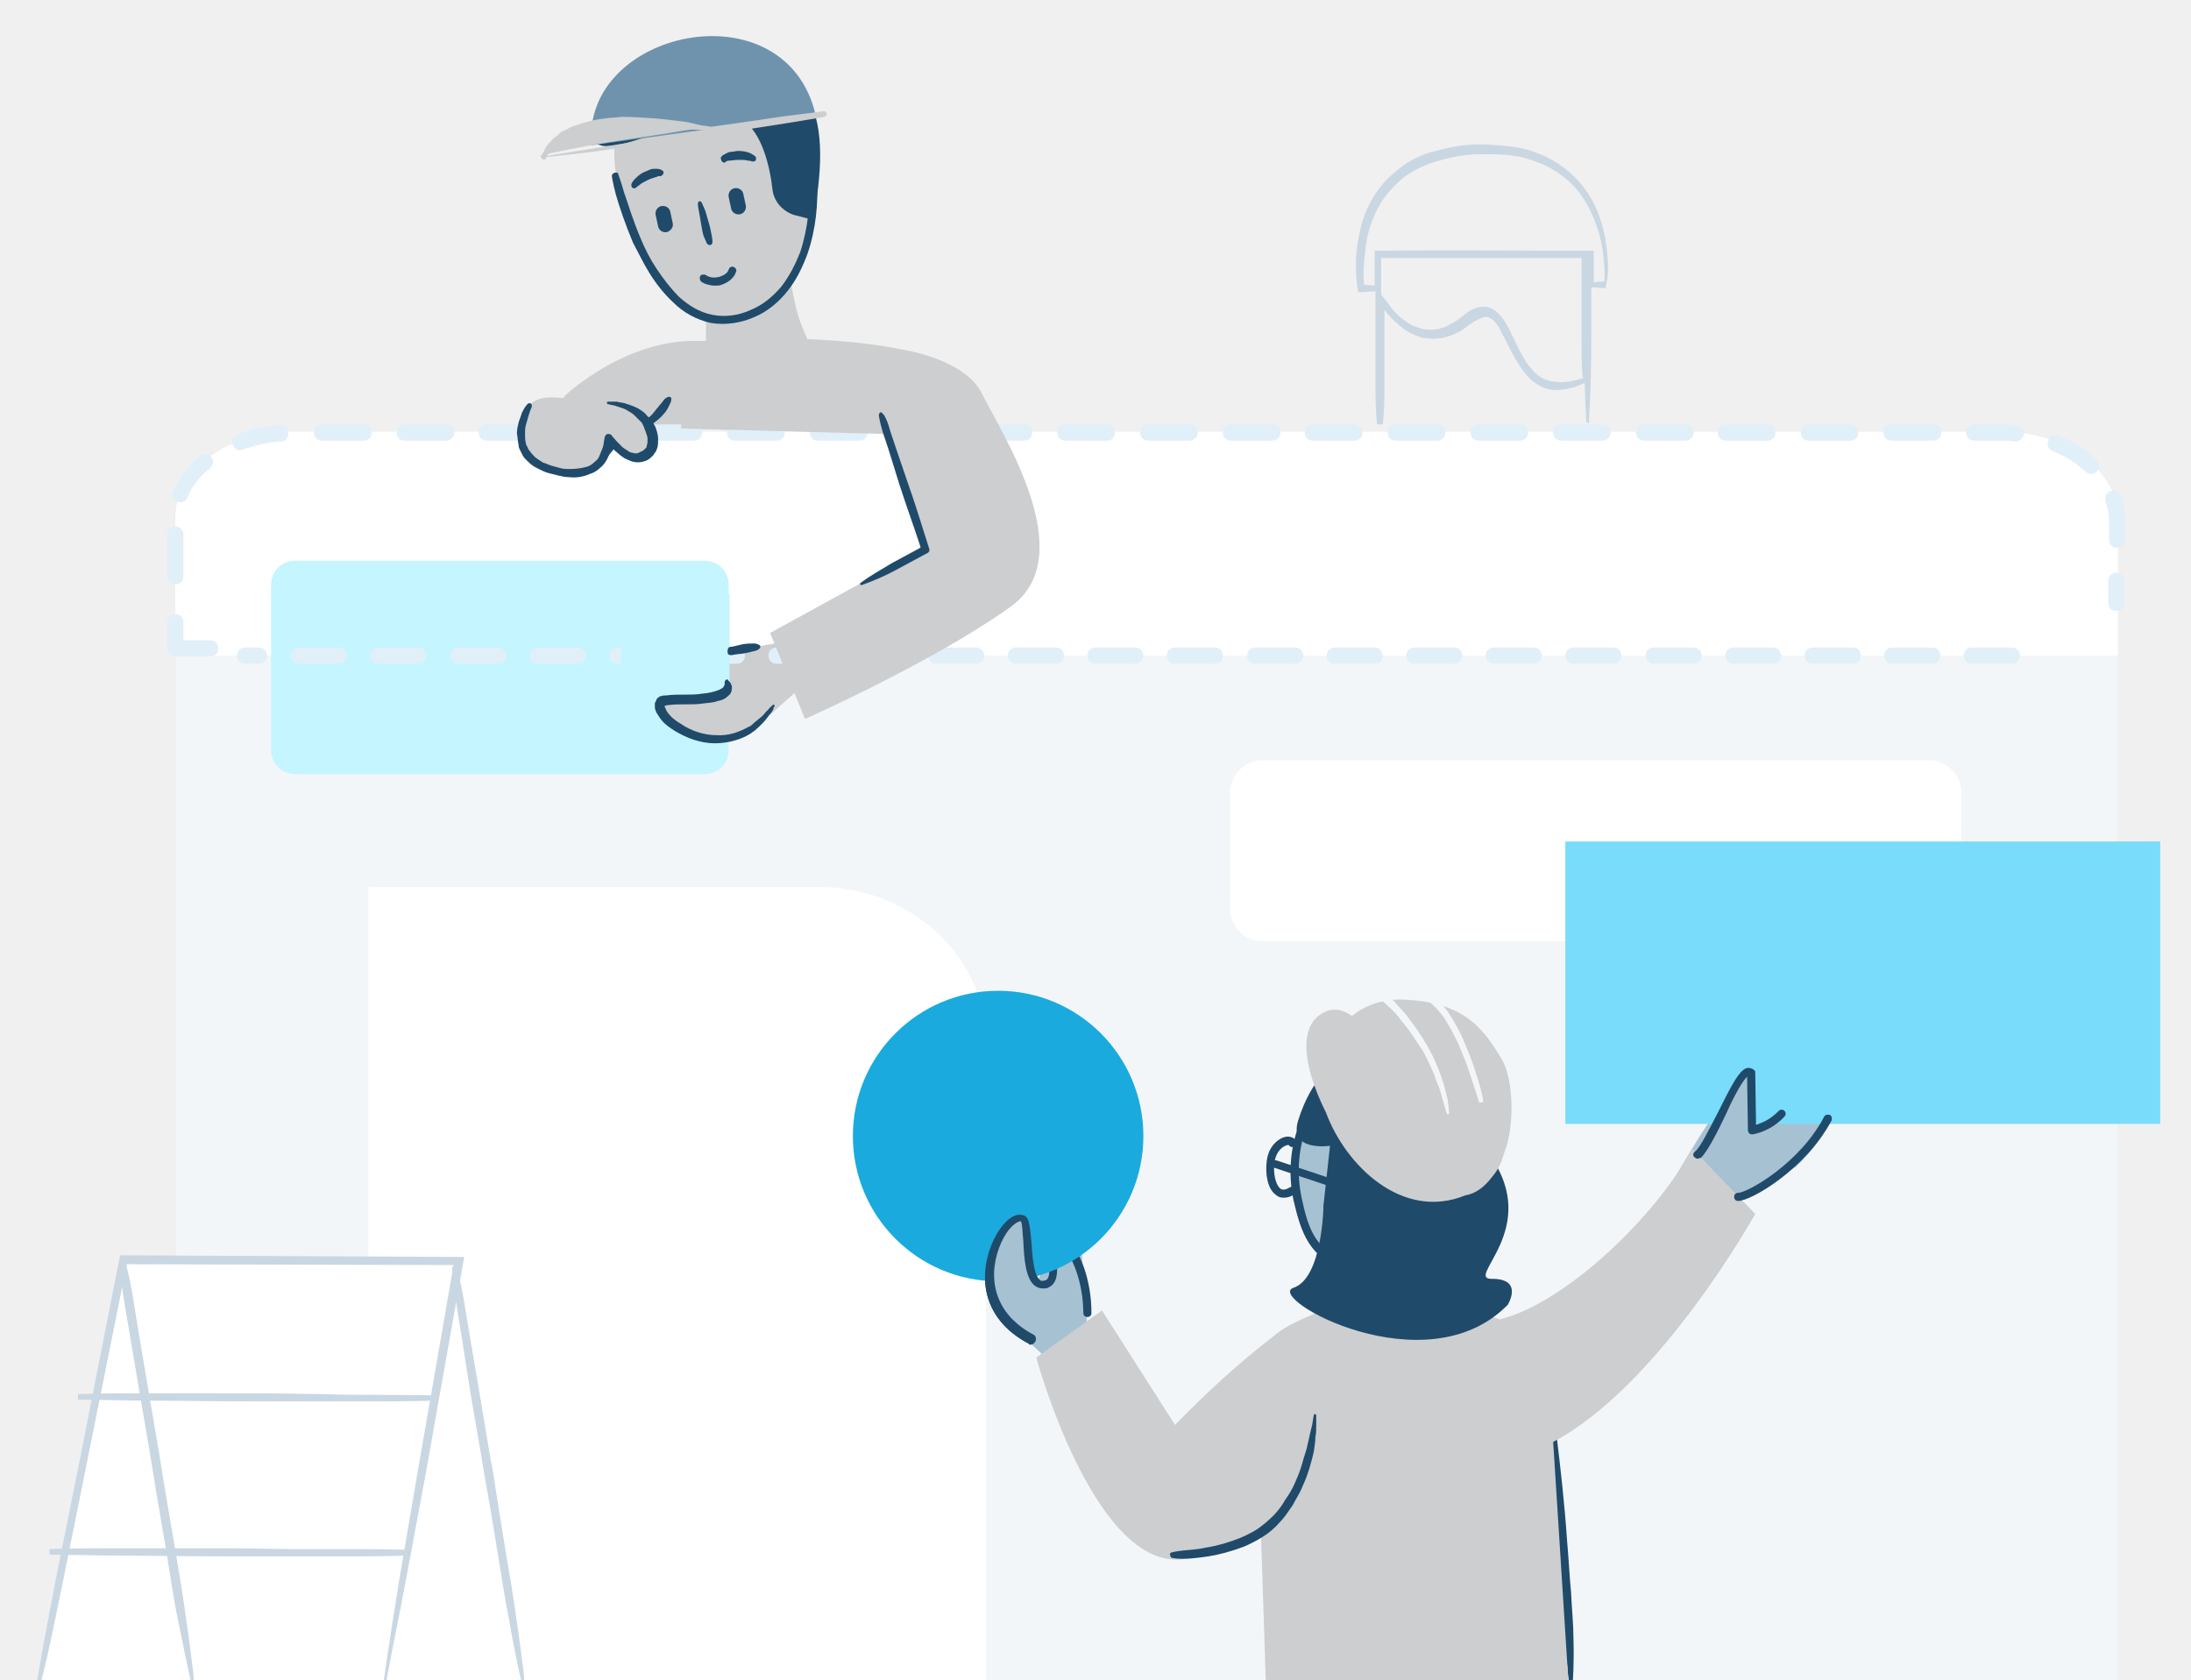
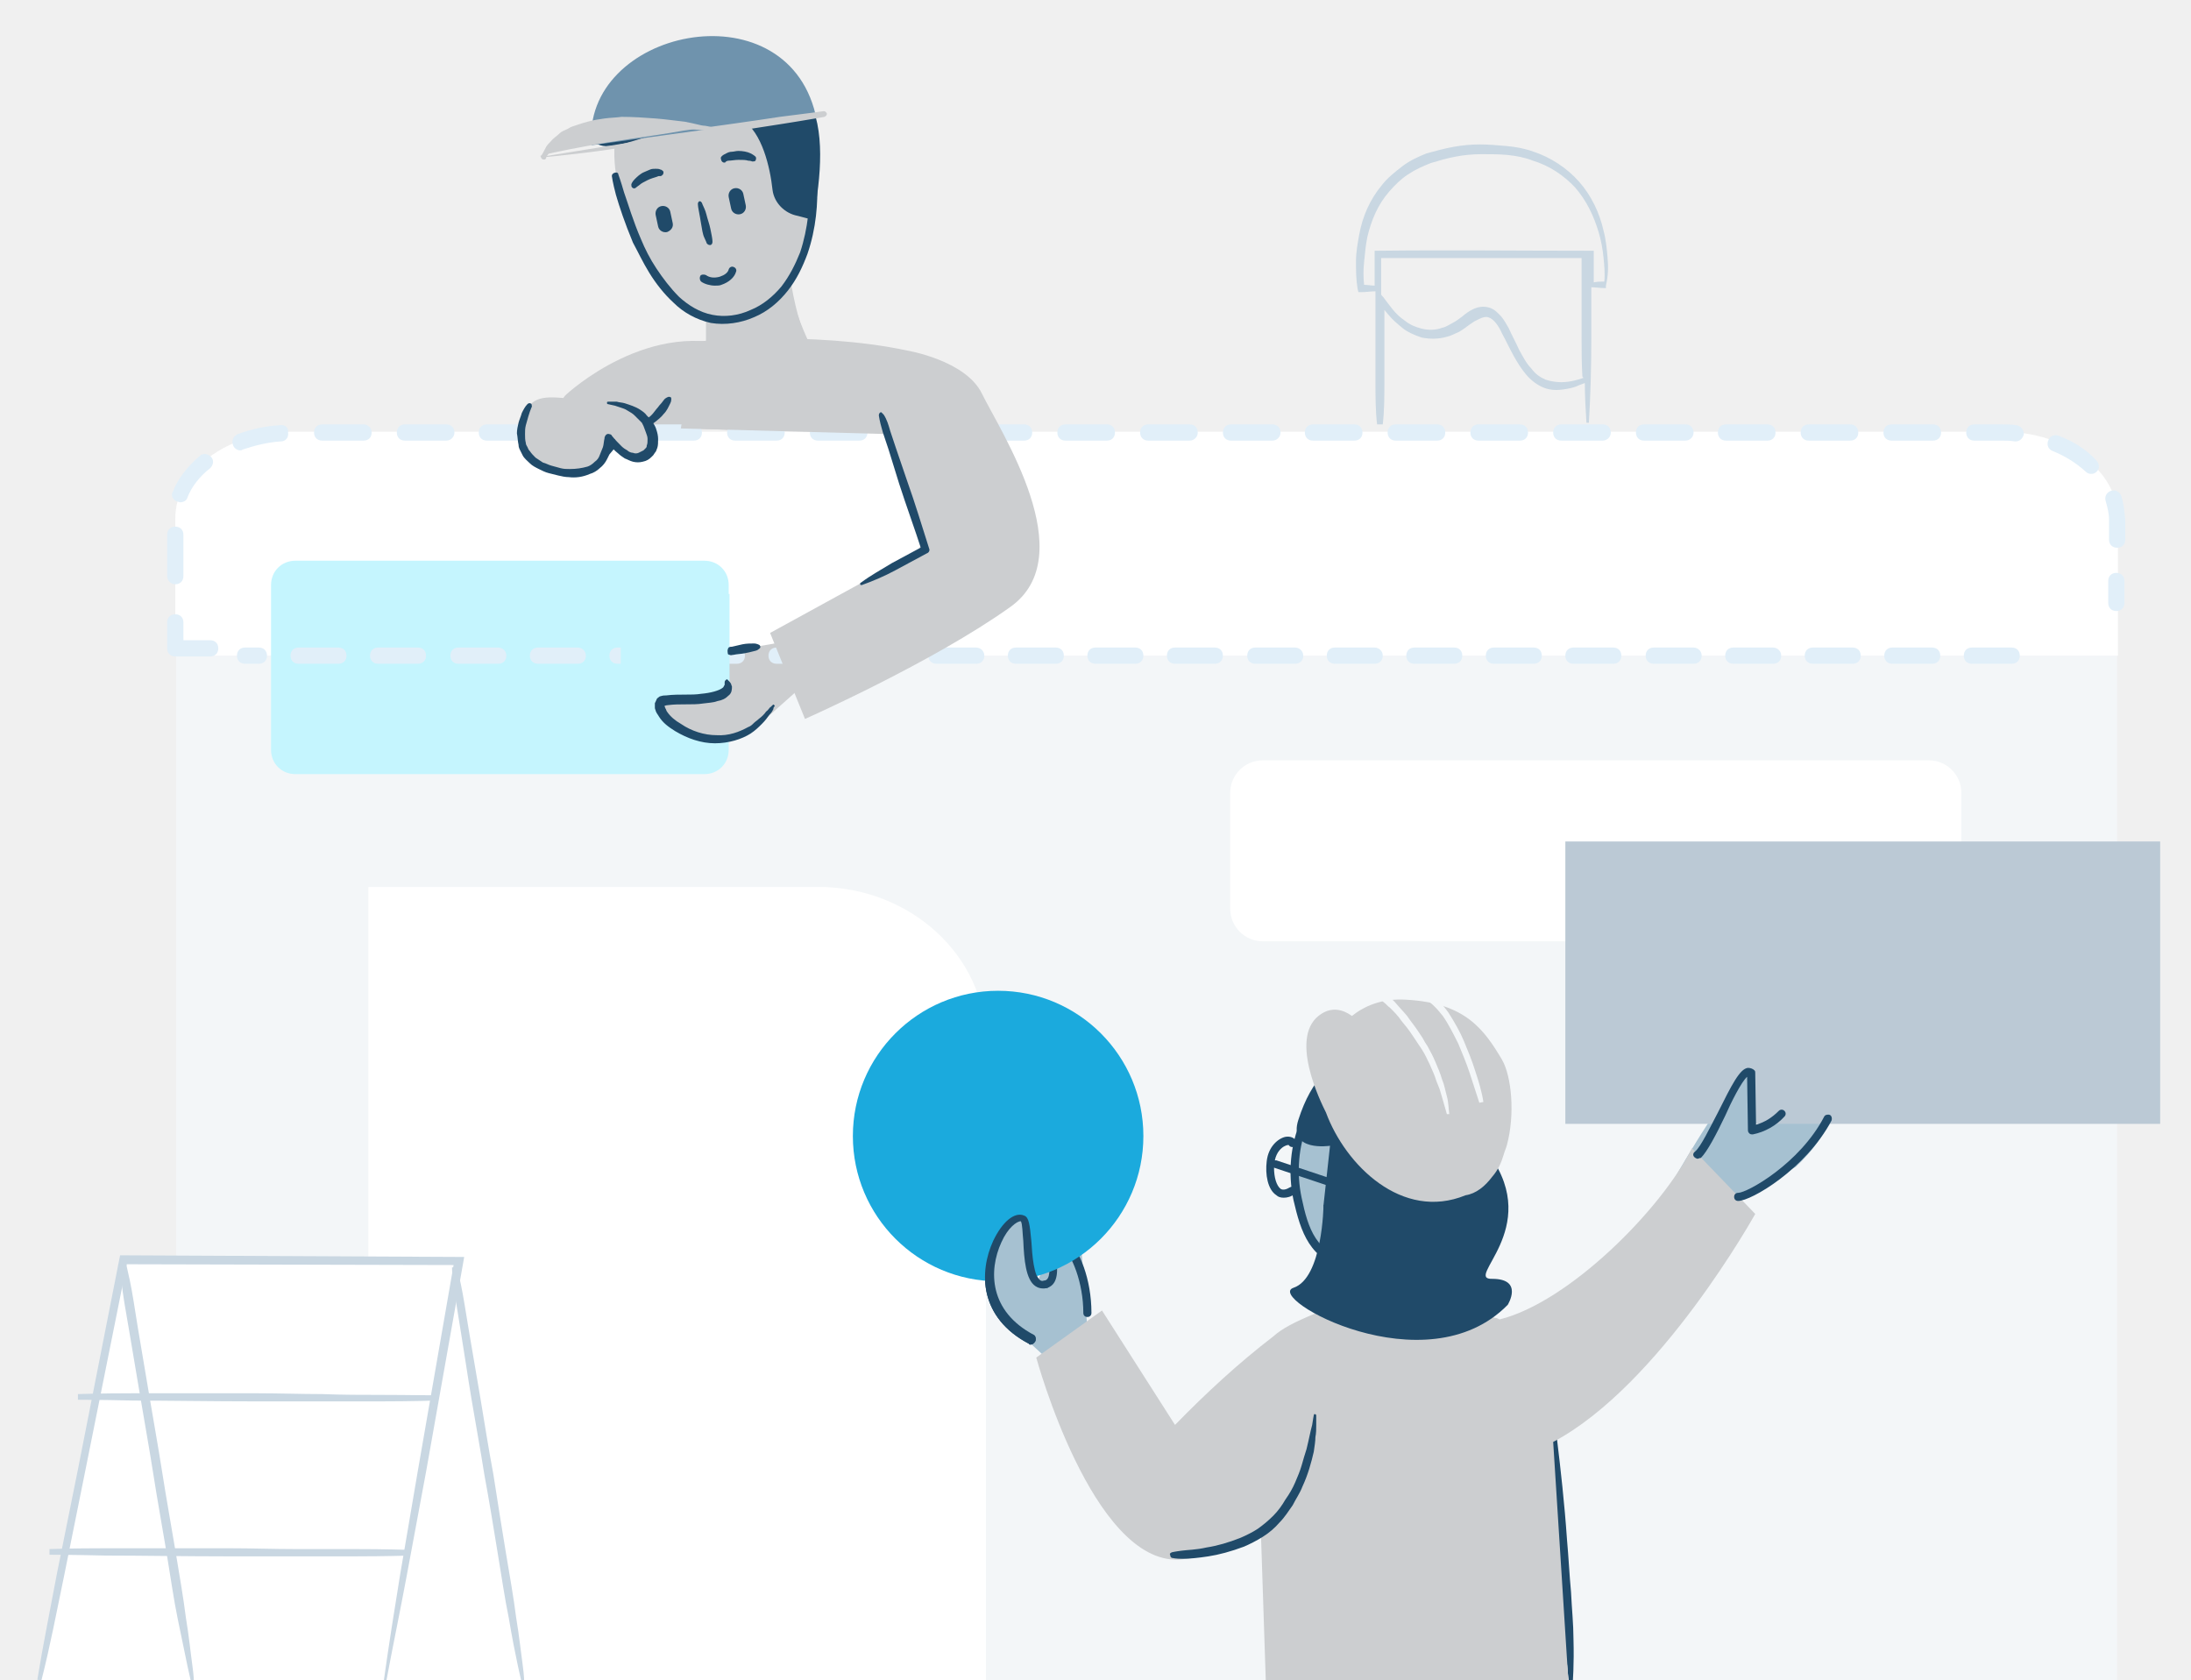
<svg xmlns="http://www.w3.org/2000/svg" id="Layer_1" viewBox="0 0 270 207">
  <style>.st0{fill:#f3f6f8}.st1{fill:#fff}.st2{fill:#CCCED0}.st3{fill:#c5f5fe}.st4{fill:#CCCED0}.st5{fill:#204A69}.st6{fill:#e1eff9}.st7{fill:#c9d7e2}.st8{fill:none}.st9{fill:#a6c1d1}.st12{fill:#204A69}.st13{fill:#204A69}</style>
  <path class="st0" d="M21.7 207.4V80.8h239.2v126.6H21.7z" />
  <path class="st1" d="M21.6 80.8V63.9c0-5.9 6.4-10.7 14.3-10.7h210.8c7.9 0 14.3 4.8 14.3 10.7v16.9H21.6z" />
  <path class="st2" d="M69.8 48.6s10.5-9.8 21.6-5.5l1.9 10-24.9-.9s.5-2.9 1.4-3.6z" />
  <path class="st3" d="M89.8 92.4c0 1.7-1.3 3-3 3H36.4c-1.7 0-3-1.3-3-3V72.1c0-1.7 1.3-3 3-3h50.4c1.7 0 3 1.3 3 3v20.3z" />
  <path class="st4" d="M98.7 84.7l-4.6 4.1-5.7-4.6-4.3-.5.2-.8.4-1.2 5-1.4 9.2-1.6.9 5.8-1.1.2z" />
  <path class="st4" d="M89.2 84.9c.6 2.9-7.3.9-7.8 1.8-1.1 2 8.3 8.8 13.9.5M96.9 30.6s1 11.2 4 13.3L87 46.2v-8l9.9-7.6z" />
  <path class="st1" d="M237.7 93.7h-82.1c-2.2 0-4 1.8-4 4V112c0 2.2 1.8 4 4 4h82.1c2.2 0 4-1.8 4-4V97.7c0-2.2-1.8-4-4-4zM100.8 109.3H45.4V175.5h-.3v31.9h76.4V128.2c-.1-10.4-9.3-18.9-20.7-18.9z" />
  <path class="st5" d="M191.1 172.1s.2.5.3 1.5c.2 1 .3 2.3.5 4 .4 3.3.9 7.7 1.2 12.1.2 2.2.3 4.4.5 6.5.1 2.1.3 4 .3 5.7.1 3.3-.1 5.6-.1 5.6 0 .1-.1.2-.2.2s-.1-.1-.2-.1c0 0-.1-.6-.2-1.5 0-.5-.1-1.1-.2-1.7-.1-.7-.1-1.4-.2-2.3-.1-1.7-.2-3.6-.4-5.7s-.3-4.3-.5-6.5-.4-4.4-.6-6.5c-.2-2.1-.4-4-.6-5.6-.2-1.7-.3-3-.4-4-.1-1 0-1.5 0-1.5 0-.2.2-.3.4-.3.2-.2.4-.1.4.1z" />
  <path class="st6" d="M56 53.3c0-.6-.4-1-1-1h-5.1c-.6 0-1 .4-1 1s.4 1 1 1H55c.5 0 1-.4 1-1zM66.1 53.3c0-.6-.4-1-1-1H60c-.6 0-1 .4-1 1s.4 1 1 1h5.1c.6 0 1-.4 1-1zM44.8 52.3h-5.1c-.6 0-1 .4-1 1s.4 1 1 1h5.1c.6 0 1-.4 1-1s-.5-1-1-1zM147.6 53.3c0-.6-.4-1-1-1h-5.1c-.6 0-1 .4-1 1s.4 1 1 1h5.1c.5 0 1-.4 1-1zM167.9 53.3c0-.6-.4-1-1-1h-5.1c-.6 0-1 .4-1 1s.4 1 1 1h5.1c.6 0 1-.4 1-1zM157.8 53.3c0-.6-.4-1-1-1h-5.1c-.6 0-1 .4-1 1s.4 1 1 1h5.1c.5 0 1-.4 1-1zM34.5 52.4c-1.8.1-3.6.5-5.2 1.1-.5.2-.8.8-.6 1.3.1.4.5.7.9.7.1 0 .2 0 .3-.1 1.5-.5 3.1-.9 4.7-1 .6 0 1-.5.9-1.1.1-.6-.4-1-1-.9zM137.4 53.3c0-.6-.4-1-1-1h-5.1c-.6 0-1 .4-1 1s.4 1 1 1h5.1c.6 0 1-.4 1-1zM70.2 54.3h5.1c.6 0 1-.4 1-1s-.4-1-1-1h-5.1c-.6 0-1 .4-1 1s.5 1 1 1zM90.6 54.3h5.1c.6 0 1-.4 1-1s-.4-1-1-1h-5.1c-.6 0-1 .4-1 1s.4 1 1 1zM111 54.3h5.1c.6 0 1-.4 1-1s-.4-1-1-1H111c-.6 0-1 .4-1 1s.4 1 1 1zM100.8 54.3h5.1c.6 0 1-.4 1-1s-.4-1-1-1h-5.1c-.6 0-1 .4-1 1s.4 1 1 1zM121.1 54.3h5.1c.6 0 1-.4 1-1s-.4-1-1-1h-5.1c-.6 0-1 .4-1 1s.5 1 1 1zM80.4 54.3h5.1c.6 0 1-.4 1-1s-.4-1-1-1h-5.1c-.6 0-1 .4-1 1s.5 1 1 1zM21.8 61.8c.1 0 .3.1.4.1.4 0 .8-.2.9-.6.5-1.3 1.5-2.6 2.8-3.6.4-.4.5-1 .1-1.4-.4-.4-1-.5-1.4-.1-1.5 1.3-2.7 2.8-3.3 4.4-.3.4 0 1 .5 1.2zM21.6 72c.6 0 1-.4 1-1v-5.1c0-.6-.4-1-1-1s-1 .4-1 1V71c0 .5.4 1 1 1zM178.1 53.3c0-.6-.4-1-1-1H172c-.6 0-1 .4-1 1s.4 1 1 1h5.1c.6 0 1-.4 1-1zM208.7 53.3c0-.6-.4-1-1-1h-5.1c-.6 0-1 .4-1 1s.4 1 1 1h5.1c.5 0 1-.4 1-1zM248.5 52.4c-.6-.1-1.3-.1-1.9-.1h-3.3c-.6 0-1 .4-1 1s.4 1 1 1h3.3c.6 0 1.1 0 1.7.1h.1c.5 0 .9-.4 1-.9 0-.6-.4-1-.9-1.1zM238.2 52.3h-5.1c-.6 0-1 .4-1 1s.4 1 1 1h5.1c.6 0 1-.4 1-1s-.4-1-1-1zM228 54.3c.6 0 1-.4 1-1s-.4-1-1-1h-5.1c-.6 0-1 .4-1 1s.4 1 1 1h5.1zM217.8 54.3c.6 0 1-.4 1-1s-.4-1-1-1h-5.1c-.6 0-1 .4-1 1s.4 1 1 1h5.1zM198.5 53.3c0-.6-.4-1-1-1h-5.1c-.6 0-1 .4-1 1s.4 1 1 1h5.1c.5 0 1-.4 1-1zM260.8 70.6c-.6 0-1 .4-1 1v2.7c0 .6.4 1 1 1s1-.4 1-1v-2.7c0-.6-.4-1-1-1zM188.3 53.3c0-.6-.4-1-1-1h-5.1c-.6 0-1 .4-1 1s.4 1 1 1h5.1c.6 0 1-.4 1-1zM253.7 53.7c-.5-.2-1.1 0-1.3.6-.2.5 0 1.1.6 1.3 1.5.6 2.9 1.5 4 2.5.2.2.4.3.7.3.3 0 .5-.1.7-.3.4-.4.3-1-.1-1.4-1.3-1.4-2.8-2.3-4.6-3zM261.4 61.1c-.2-.5-.7-.8-1.3-.6-.5.2-.8.7-.6 1.3.2.7.4 1.5.4 2.2v2.5c0 .6.4 1 1 1s1-.4 1-1V64c-.1-1-.2-2-.5-2.9zM179.2 79.8h-4.9c-.6 0-1 .4-1 1s.4 1 1 1h4.9c.6 0 1-.4 1-1s-.4-1-1-1zM51.5 79.8h-4.9c-.6 0-1 .4-1 1s.4 1 1 1h4.9c.6 0 1-.4 1-1s-.4-1-1-1zM41.7 79.8h-4.9c-.6 0-1 .4-1 1s.4 1 1 1h4.9c.6 0 1-.4 1-1s-.4-1-1-1zM31.9 79.8h-1.7c-.6 0-1 .4-1 1s.4 1 1 1h1.7c.6 0 1-.4 1-1s-.4-1-1-1zM61.4 79.8h-4.9c-.6 0-1 .4-1 1s.4 1 1 1h4.9c.6 0 1-.4 1-1s-.5-1-1-1zM247.9 79.8H243c-.6 0-1 .4-1 1s.4 1 1 1h4.9c.6 0 1-.4 1-1s-.4-1-1-1zM238.1 79.8h-4.9c-.6 0-1 .4-1 1s.4 1 1 1h4.9c.6 0 1-.4 1-1s-.4-1-1-1zM228.3 79.8h-4.9c-.6 0-1 .4-1 1s.4 1 1 1h4.9c.6 0 1-.4 1-1s-.4-1-1-1zM218.5 79.8h-4.9c-.6 0-1 .4-1 1s.4 1 1 1h4.9c.6 0 1-.4 1-1s-.5-1-1-1zM139.9 79.8H135c-.6 0-1 .4-1 1s.4 1 1 1h4.9c.6 0 1-.4 1-1s-.4-1-1-1zM130.1 79.8h-4.9c-.6 0-1 .4-1 1s.4 1 1 1h4.9c.6 0 1-.4 1-1s-.4-1-1-1zM198.8 79.8h-4.9c-.6 0-1 .4-1 1s.4 1 1 1h4.9c.6 0 1-.4 1-1s-.4-1-1-1zM149.7 79.8h-4.9c-.6 0-1 .4-1 1s.4 1 1 1h4.9c.6 0 1-.4 1-1s-.4-1-1-1zM189 79.8h-4.9c-.6 0-1 .4-1 1s.4 1 1 1h4.9c.6 0 1-.4 1-1s-.4-1-1-1zM169.4 79.8h-4.9c-.6 0-1 .4-1 1s.4 1 1 1h4.9c.6 0 1-.4 1-1s-.5-1-1-1zM159.6 79.8h-4.9c-.6 0-1 .4-1 1s.4 1 1 1h4.9c.6 0 1-.4 1-1s-.5-1-1-1zM110.5 79.8h-4.9c-.6 0-1 .4-1 1s.4 1 1 1h4.9c.6 0 1-.4 1-1s-.5-1-1-1zM81 79.8h-4.9c-.6 0-1 .4-1 1s.4 1 1 1H81c.6 0 1-.4 1-1s-.4-1-1-1zM120.3 79.8h-4.9c-.6 0-1 .4-1 1s.4 1 1 1h4.9c.6 0 1-.4 1-1s-.5-1-1-1zM90.8 79.8h-4.9c-.6 0-1 .4-1 1s.4 1 1 1h4.9c.6 0 1-.4 1-1s-.4-1-1-1zM71.2 79.8h-4.9c-.6 0-1 .4-1 1s.4 1 1 1h4.9c.6 0 1-.4 1-1s-.5-1-1-1zM208.7 79.8h-4.9c-.6 0-1 .4-1 1s.4 1 1 1h4.9c.6 0 1-.4 1-1s-.5-1-1-1zM100.6 79.8h-4.9c-.6 0-1 .4-1 1s.4 1 1 1h4.9c.6 0 1-.4 1-1s-.4-1-1-1zM25.9 78.9h-3.3v-2.2c0-.6-.4-1-1-1s-1 .4-1 1v3.2c0 .6.4 1 1 1h4.3c.6 0 1-.4 1-1s-.4-1-1-1z" />
  <g>
    <path class="st1" d="M5 207.1l10.3-51.7 41.3.1-9.1 51.7" />
    <path class="st7" d="M4.6 207c.7-4.3 1.6-8.7 2.4-13l2.6-12.9 5.1-25.9.1-.5h.5l41.3.2h.6l-.1.6-4.6 25.9-2.4 12.9c-.8 4.3-1.7 8.6-2.5 12.9l-.3-.1c.6-4.3 1.3-8.7 2-13l2.2-12.9 4.5-25.9.5.6-41.3-.1.5-.4-5.2 25.9-2.6 12.9c-.9 4.3-1.7 8.6-2.8 12.9l-.5-.1z" />
    <path class="st7" d="M46.7 171.9c-2.1 0-4.5 0-7-.1-2.6 0-5.3-.1-8.1-.1H16.5c-4.1 0-6.9.1-6.9.1v.7s2.7 0 6.9.1c4.1 0 9.6.1 15.1.1h15.1c4.1 0 6.9-.1 6.9-.1v-.7c0 .1-2.8 0-6.9 0zM36.4 190.9c-2.6 0-5.4-.1-8.1-.1H13c-4.2 0-6.9.1-6.9.1v.7s2.8 0 6.9.1c4.2 0 9.7.1 15.3.1h15.2c4.2 0 6.9-.1 6.9-.1v-.7s-2.8-.1-6.9-.1h-7.1z" />
  </g>
  <g>
    <path class="st9" d="M206.6 144.8s7.4-13 9.3-12.6l.1 7c2.4-.8 4.3-2.6 5.3-4.9 2.3-4.2 8.8 1.2 0 9.5-9.2 4.7-12 7.3-12 7.3m-32.6 1.8v10.7l-10.1-.5V156s-8.4-2.4-7-12.4l1.1-5.8" />
  </g>
  <g>
    <path class="st9" d="M130.3 168.6l-4.9-4.5 4.2-10.5 3.6-.6.8 10.8-3.7 4.8z" />
  </g>
  <g>
    <path class="st5" d="M127 165.7c-.1 0-.2 0-.2-.1-6.1-3.2-6.2-8.8-4.4-12.7 1.1-2.3 2.6-3.6 3.8-3.1.6.2.7 1.1.9 3.2.1 1.7.3 4.3 1.1 4.8.1.1.3.1.6 0 .6-.2.6-1.3.4-2.7-.1-1.3-.3-2.7.9-2.9.5-.1.9.1 1.4.5 1.5 1.3 3 4.9 3 9.1 0 .3-.2.5-.5.5s-.5-.2-.5-.5c0-3.7-1.4-7.2-2.7-8.3-.2-.2-.5-.3-.6-.3-.2 0-.1 1.2 0 1.8.1 1.4.3 3.2-1.1 3.7-.7.2-1.2 0-1.5-.1-1.2-.8-1.4-3.3-1.5-5.6-.1-.9-.1-2.1-.3-2.4-.5-.1-1.6.8-2.4 2.6-1.6 3.5-1.5 8.5 4 11.4.2.1.3.4.2.7-.2.3-.4.4-.6.4zm-1.3-15c.1 0 .1 0 0 0 .1 0 .1 0 0 0z" />
  </g>
  <g>
    <circle cx="123" cy="140" r="17.9" fill="#1baadd" />
  </g>
  <g>
-     <path d="M192.9 103.7h73.3v34.8h-73.3v-34.8z" fill="#78dcfa" />
+     <path d="M192.9 103.7h73.3v34.8h-73.3v-34.8z" fill="#BBC9D5" />
  </g>
  <g>
    <path class="st5" d="M167.1 160.8c-.2 0-.5-.2-.5-.4l-.5-4.1c-4.7-.9-5.8-4.5-6.7-8.4-1.4-6.6 1.2-14.3 8-16 5.2-1.2 9.8.7 11.2 4.6 1.5 4 2.8 7.8 2.8 9.1 0 .3-.2.5-.5.5s-.5-.2-.5-.5c0-1.3-1.7-6-2.7-8.8-1.2-3.5-5.4-5.1-10.1-4-6.2 1.5-8.5 8.7-7.2 14.8.8 3.8 1.8 7 6.2 7.7.2 0 .4.2.4.4l.5 4.4c.1.5-.1.7-.4.7z" />
  </g>
  <g>
    <path class="st9" d="M128.8 158.3c-3 1-1.9-7.7-2.9-8.1-2.3-.9-8.4 10 1.1 14.9" />
    <path class="st5" d="M127 165.7c-.1 0-.2 0-.2-.1-6.1-3.2-6.2-8.8-4.4-12.7 1.1-2.3 2.6-3.6 3.8-3.1.6.2.7 1.1.9 3.2.1 1.7.3 4.3 1.1 4.8.1.1.3.1.6 0s.5.1.6.3-.1.5-.3.6c-.7.2-1.2 0-1.5-.2-1.2-.8-1.4-3.3-1.5-5.6-.1-.9-.1-2.1-.3-2.4-.5 0-1.6.8-2.4 2.6-1.6 3.5-1.5 8.5 4 11.4.2.1.3.4.2.7-.2.4-.4.5-.6.5zm-1.2-15z" />
  </g>
  <g>
    <path class="st2" d="M216.3 149.6l-7.8-8.1c-3.8 7.6-15.2 19-23.7 21.1-.2-.1-.4-.2-.6-.2-2.8-1-18.4-2.1-22.2-.5-2.4 1-4 1.8-5.1 2.8-4.3 3.3-8.3 7-12.1 10.9l-9-14.1-8.1 5.8s6.9 25.4 17.6 24.9c3.5-.3 7-1.2 10.1-2.8l.6 18.2h37.3l-1.9-29.9c13.2-7 24.9-28.1 24.9-28.1z" />
  </g>
  <g>
    <path class="st9" d="M209.2 142.3c1.9-1.6 5.3-11.6 6.6-10.1l.1 7c1.4-.3 2.7-1 3.6-2" />
    <path class="st5" d="M209.2 142.8c-.1 0-.3-.1-.4-.2-.2-.2-.2-.5.1-.7.7-.6 1.8-2.9 2.8-4.8 1.7-3.4 2.7-5.4 3.7-5.5.3 0 .6.1.8.3.1.1.1.2.1.3l.1 6.4c1.1-.3 2-.9 2.8-1.7.2-.2.5-.2.7 0 .2.2.2.5 0 .7-1 1.1-2.4 1.9-3.9 2.2-.1 0-.3 0-.4-.1-.1-.1-.2-.2-.2-.4l-.1-6.6c-.7.6-2 3.2-2.7 4.8-1.1 2.3-2.2 4.4-3 5.2-.2 0-.3.1-.4.1z" />
  </g>
  <g>
    <path class="st5" d="M214.2 148c-.3 0-.5-.2-.5-.5s.2-.5.5-.5c1.1 0 7.6-3.6 10.6-9.4.1-.2.4-.3.7-.2.2.1.3.4.2.7-3.2 6-9.9 9.9-11.5 9.9z" />
  </g>
  <g>
    <path class="st12" d="M160 138c-1.3 4 3.9 3.2 3.9 3.2l-.8 7.3c0 1.7 1 3.3 2.5 4.2 2.2 1.2 5.5 3.2 9.7 2.3 8.4-1.9 8.3-21.2 2.1-23.5-6.9-2.5-14.1-3.8-17.4 6.5z" />
  </g>
  <g>
    <path class="st5" d="M158.2 147.6c-.4 0-.7-.1-.9-.3-1.1-.7-1.4-2.6-1.2-4.2.2-1.8 1.4-2.8 2.3-3 .6-.1 1.1.1 1.3.5.1.2.1.5-.2.7-.2.1-.5.1-.7-.2 0 0-.2 0-.4.1-.5.2-1.1.8-1.3 1.8h.2l7.8 2.6c.3.1.4.4.3.6s-.4.4-.6.3l-7.8-2.6c0 1.2.3 2.2.8 2.6.3.2.7.1 1.2-.2.2-.1.5-.1.7.1.1.2.1.5-.1.7-.5.4-1 .5-1.4.5z" />
  </g>
  <g>
    <path class="st7" d="M56.3 156.1s.2.8.5 2.2c.3 1.4.6 3.4 1 5.8s.9 5.2 1.4 8.2c.5 3 1 6.2 1.6 9.4.5 3.2 1 6.4 1.5 9.4s1 5.8 1.3 8.2c.4 2.4.6 4.4.8 5.8.2 1.4.2 2.2.2 2.2l-.3.1s-.2-.8-.5-2.2c-.3-1.4-.7-3.4-1.1-5.8-.5-2.4-.9-5.2-1.4-8.2-.5-3-1-6.2-1.6-9.4-.5-3.2-1.1-6.4-1.6-9.4s-.9-5.8-1.3-8.2c-.4-2.4-.7-4.4-.9-5.8-.2-1.4-.2-2.2-.2-2.2l.6-.1z" />
  </g>
  <g>
    <path class="st7" d="M15.5 155.6s.2.8.5 2.2c.3 1.4.6 3.4 1 5.9.4 2.4.9 5.3 1.4 8.3.5 3 1.1 6.3 1.6 9.5s1.1 6.5 1.6 9.5 1 5.9 1.3 8.3c.4 2.4.6 4.5.8 5.9.2 1.4.2 2.2.2 2.2l-.3.1s-.2-.8-.5-2.2c-.3-1.4-.7-3.4-1.2-5.8s-.9-5.3-1.4-8.3c-.5-3-1.1-6.3-1.6-9.5s-1.1-6.5-1.6-9.5-1-5.9-1.4-8.3c-.4-2.4-.8-4.4-.9-5.9-.2-1.4-.2-2.2-.2-2.2l.7-.2z" />
  </g>
  <g>
    <path class="st12" d="M163.1 148.5s-.1 9-3.7 10.2c-3.6 1.2 16.3 12.4 26.4 2.1 0 0 2-3.2-1.9-3.2-3.6.1 6.2-6.1-.3-15.2l-20.5 6.1z" />
  </g>
  <path class="st2" d="M185.1 130.6c-2.2-3.7-4.5-7-11.8-7.4-3-.2-5.2.8-6.7 2-1.1-.8-2.4-1.1-3.7-.3-4.3 2.6-.1 11 .5 12.2 2.4 6.5 9.4 13.4 17.2 10.2 1.3-.2 2.4-1.1 3.3-2.3.7-.8 1.1-1.7 1.4-2.7.1-.4.3-.8.4-1.2 1-3.7.6-8.4-.6-10.5z" />
  <path class="st0" d="M181.8 132c-.4-1.3-.9-2.5-1.4-3.7-.5-1.2-1.2-2.4-1.9-3.5-.8-1.1-1.7-2.2-3.2-2.7h-.2l-5.2-.1h-1.3l1.1.8c.2.2.5.4.8.7.3.2.5.5.8.7.5.5 1 1 1.4 1.6.5.6.9 1.1 1.3 1.7l.6.9.6.9c.4.6.7 1.3 1 1.9.3.7.6 1.3.8 2 .1.3.3.7.4 1l.3 1 .6 2.1h.3c-.1-.7-.1-1.5-.3-2.2-.2-.7-.3-1.4-.6-2.1-.2-.7-.5-1.4-.8-2.1-.3-.7-.6-1.3-1-2-.2-.3-.4-.6-.6-1l-.6-.9c-.4-.6-.9-1.2-1.3-1.8-.5-.6-1-1.1-1.5-1.7l-.7-.7 3.9.1c1.1.4 1.9 1.3 2.7 2.3.7 1 1.3 2.2 1.9 3.4.5 1.2 1 2.4 1.4 3.6.4 1.2.8 2.5 1.2 3.7l.5-.1c-.2-1.3-.6-2.6-1-3.8z" />
  <g>
    <path class="st4" d="M100 23.8c.2 11.6-6.6 15-9.2 15.6-4.8 1-11.9-5.4-14.1-14.7 0 0-6.5-17.3 13.7-16.5 7.7.3 9.6 15.6 9.6 15.6z" />
    <path class="st13" d="M76.2 21.5s.3.8.7 2.2c.5 1.4 1.1 3.5 2.1 5.8.5 1.2 1.1 2.4 1.9 3.6.8 1.2 1.7 2.4 2.8 3.5 1.1 1 2.5 1.9 4.1 2.2 1.5.3 3.2.1 4.7-.6 1.5-.6 2.8-1.7 3.8-2.9 1-1.3 1.7-2.7 2.3-4.2 1-3 1.2-6 1.2-8.5s-.3-4.7-.5-6.1c-.1-.7-.2-1.3-.3-1.7.1-.6 0-.8 0-.8 0-.1 0-.2.1-.2s.2 0 .2.1c0 0 .3.8.6 2.3.2.7.3 1.6.5 2.7.2 1 .3 2.2.3 3.5.1 2.6-.1 5.7-1.2 8.9-.6 1.6-1.3 3.1-2.4 4.5-1.1 1.4-2.5 2.6-4.2 3.3-1.6.7-3.5 1-5.3.7-1.8-.4-3.4-1.3-4.6-2.5-1.2-1.1-2.2-2.4-3-3.7-.8-1.3-1.4-2.6-2-3.7-1-2.4-1.7-4.5-2.1-5.9-.4-1.5-.5-2.3-.5-2.3 0-.2.1-.3.3-.4.3-.1.5 0 .5.2z" />
    <path class="st13" d="M82.9 8.5c-7.4 1.7-11.6 6.6-9.4 9.1 2 2.2 14.3-5.2 18-2.8 2.4 1.5 3.4 5.8 3.7 8.6.2 1.6 1.5 2.9 3.1 3.2l1.9.5c2-10.8 2.1-23.2-17.3-18.6zM86.5 25s.1.3.3.7c.2.4.3 1 .5 1.6.2.6.3 1.2.4 1.7.1.5.1.8.1.8 0 .2-.1.4-.3.4-.2 0-.3-.1-.4-.2 0 0-.1-.3-.3-.7-.2-.4-.3-1.1-.4-1.7-.1-.6-.2-1.2-.3-1.7-.1-.5-.1-.8-.1-.8 0-.1.1-.3.2-.3.2 0 .2.1.3.2z" />
    <path class="st12" d="M82.2 28.6c-.5.1-1-.2-1.1-.7l-.3-1.4c-.1-.5.2-1 .7-1.1.5-.1 1 .2 1.1.7l.3 1.4c.1.5-.2.9-.7 1.1zM91.2 26.4c-.5.1-1-.2-1.1-.7l-.3-1.4c-.1-.5.2-1 .7-1.1.5-.1 1 .2 1.1.7l.3 1.4c.1.5-.2 1-.7 1.1z" />
    <path class="st13" d="M88.1 35.2c-.6 0-1.3-.2-1.7-.5-.2-.2-.2-.5-.1-.7s.5-.2.7-.1c.4.3 1 .4 1.7.2.6-.2 1-.5 1.1-.9.1-.3.4-.4.6-.3.3.1.4.4.3.6-.2.7-.9 1.3-1.8 1.6-.2.1-.5.1-.8.1zM88.9 19.3l.1-.1c.1-.1.3-.2.5-.3.2-.1.4-.2.7-.2.2 0 .5-.1.8-.1.5 0 1.1.1 1.5.3.4.2.6.4.6.4.1.1.1.3 0 .5-.1.1-.2.1-.4.1 0 0-.2-.1-.5-.1-.3-.1-.7-.1-1.2-.1-.4 0-.9.1-1.2.1-.2 0-.3.1-.3.1-.1 0-.1.1-.1.1-.2.1-.4 0-.5-.2-.1-.3-.1-.4 0-.5zM81.4 21.7h-.2s-.1 0-.3.1c-.3.1-.7.2-1.1.4-.4.2-.8.4-1 .6-.3.2-.4.3-.4.3-.1.1-.3.2-.5 0-.1-.1-.1-.2-.1-.4 0 0 .1-.3.4-.6.3-.3.7-.7 1.2-.9.2-.1.5-.2.7-.3.2-.1.5-.1.7-.1.2 0 .4 0 .6.1.1 0 .2.1.2.1.2.1.2.3.1.5-.1.1-.2.2-.3.2z" />
    <path d="M72.9 17.9c-1.3-14.2 23.8-19.7 27.6-3.8" fill="#6F93AD" />
    <path class="st2" d="M66.9 19.1s2.1-.5 5.4-1.1c1.6-.3 3.5-.6 5.5-.9 2-.3 4.2-.6 6.4-1 4.3-.6 8.7-1.2 11.9-1.7 3.3-.4 5.4-.7 5.4-.7.2 0 .3.1.4.3 0 .2-.1.3-.3.4 0 0-2.2.4-5.4.9s-7.6 1.2-11.9 1.8c-2.2.3-4.3.6-6.4.9-2 .3-3.9.6-5.6.8-3.3.4-5.5.6-5.5.6-.1 0-.2-.1-.2-.2.1 0 .2-.1.3-.1zM87.8 15.9c-6.8-1.1-18.1-2.7-20.9 3.4" />
    <path class="st2" d="M87.8 16.1s-1.4 0-3.5-.3c-1-.1-2.3-.2-3.6-.3-1.3-.1-2.7-.2-4.1-.1-.7 0-1.4.1-2 .1-.7.1-1.3.2-1.9.3-.3.1-.6.1-.9.2-.3.1-.6.2-.8.3-.3.1-.5.2-.8.3-.2.1-.5.2-.7.4-.4.3-.8.5-1 .8-.3.3-.6.5-.7.8-.3.5-.5.8-.5.8v.1c-.1.2-.3.2-.5.1-.1-.1-.2-.3-.1-.4 0 0 .2-.3.5-.9.1-.3.4-.6.7-.9.3-.4.7-.6 1.1-1 .2-.2.5-.3.7-.4.3-.1.5-.3.8-.4l.9-.3c.3-.1.6-.2 1-.3.7-.2 1.4-.3 2.1-.4.7-.1 1.4-.1 2.1-.2 1.4 0 2.9.1 4.2.2 1.3.1 2.6.3 3.6.4.5.1 1 .2 1.4.3.4.1.8.2 1.1.2.6.1.9.2.9.2.1 0 .2.1.1.3l-.1.1z" />
  </g>
  <g>
    <path class="st4" d="M65.3 49.9s-3.4 6.1 1.5 7.5c4.9 1.4 6.2 1.1 7.1-.5 1.4-2.5.1-3.9 2.1-1.8 2 2.2 4.3 1.8 3.9-1.2-.4-3-2.5-4.2-6.8-4.5-4.1-.3-6.4-1-7.8.5z" />
  </g>
  <g>
    <path class="st13" d="M65.5 50.2c-.3.7-.5 1.5-.7 2.2-.1.4-.1.7-.1 1.1 0 .4 0 .7.1 1.1 0 .2.1.3.2.5s.1.3.3.5c.2.3.4.5.7.8l.9.6c.4.1.7.3 1.1.4l1.1.3c.4.1.7.1 1.1.1.8 0 1.5-.1 2.2-.3.3-.1.6-.3.9-.6.3-.2.5-.5.6-.8l.2-.5.2-.5c.1-.3.1-.7.2-1.1v-.1c.1-.3.3-.5.6-.4.1 0 .3.1.3.2.4.5.8.9 1.2 1.3.2.2.5.4.7.5.2.2.5.3.7.3.2.1.5.1.7 0l.6-.3.2-.2.1-.1c.1-.1.1-.2.1-.3.1-.2.1-.5.1-.8 0-.3-.1-.5-.2-.8-.1-.3-.2-.5-.3-.8l-.2-.4-.3-.3-.6-.6c-.2-.2-.5-.4-.7-.5-.3-.2-.5-.3-.8-.4l-.9-.3-.9-.2c-.1 0-.1-.1-.1-.2s.1-.1.2-.1h1c.3.1.7.1 1 .2.6.2 1.3.4 1.9.8.3.2.6.4.8.7l.4.4.3.4c.2.3.4.6.5 1 .1.3.2.7.2 1.1 0 .4 0 .8-.1 1.1-.1.2-.1.4-.3.6l-.2.3-.2.2c-.3.3-.6.5-1.1.6-.4.1-.8.1-1.2 0-.4-.1-.7-.3-1-.4-.3-.2-.6-.4-.8-.6-.5-.4-1-.9-1.4-1.5l1-.3c-.1.4-.1.9-.2 1.3l-.5.6-.3.6c-.2.4-.5.8-.9 1.1-.3.3-.8.6-1.2.7-.9.4-1.8.5-2.6.4-.4 0-.9-.1-1.3-.2l-1.2-.3c-.4-.1-.8-.3-1.2-.5-.4-.2-.8-.4-1.1-.7-.3-.3-.7-.6-.9-1l-.3-.6c-.1-.2-.2-.4-.2-.7-.1-.4-.1-.9-.2-1.4 0-.4.1-.9.2-1.3s.3-.8.4-1.2c.2-.4.4-.8.7-1.1.1-.1.3-.2.5 0 0 .1.1.3 0 .4z" />
  </g>
  <g>
    <path class="st13" d="M79.6 51.8s0-.1.1-.2.2-.1.3-.2c.3-.2.6-.6.9-1 .2-.2.3-.4.5-.6.2-.2.3-.4.4-.5.2-.3.6-.4.6-.4.1 0 .2 0 .3.1 0 0 .1.3-.1.7-.2.4-.4.9-.8 1.3-.3.4-.8.8-1.2 1.1-.2.1-.3.2-.5.3h-.3c-.2.1-.4 0-.4-.2-.1-.2 0-.3.2-.4z" />
  </g>
  <g>
    <path class="st5" d="M144.4 191.3s.4-.1 1.2-.2c.7-.1 1.8-.1 3.1-.4 1.3-.2 2.7-.6 4.2-1.2.7-.3 1.5-.7 2.1-1.1.7-.5 1.3-1 1.9-1.6.6-.6 1.1-1.3 1.5-2 .5-.7.9-1.4 1.2-2.1.3-.7.6-1.4.8-2.1.2-.7.4-1.4.6-2 .3-1.2.5-2.3.7-3 .1-.7.2-1.2.2-1.2 0-.1.1-.2.2-.1.1 0 .1.1.1.2v1.2c0 .4 0 .9-.1 1.4 0 .5-.1 1.1-.2 1.8-.3 1.3-.7 2.8-1.4 4.3-.3.8-.8 1.5-1.2 2.3-.5.7-1 1.5-1.6 2.1-.6.7-1.3 1.3-2.1 1.8s-1.6.9-2.3 1.2c-1.6.6-3.1 1-4.4 1.2-1.3.2-2.4.3-3.2.3-.8 0-1.2-.1-1.2-.1-.2 0-.3-.2-.3-.4-.1-.1 0-.2.2-.3z" />
  </g>
  <g>
    <path class="st2" d="M85.7 42.1s14.4-1.4 26.1 1.1c0 0 7.2 1.2 9.2 5.3 2.3 4.7 12.4 20 3.5 26.3-9.5 6.8-25.3 13.8-25.3 13.8L94.9 78l17.7-9.7s1.4-.8.8-2.5c-.9-3-3.8-12.3-3.8-12.3l-25.7-.7 1.8-10.7z" />
  </g>
  <g>
    <path class="st4" d="M87 42s-6.3 6.1 1 6.1 11.5-6.3 11.5-6.3-1.7-3.7-1.9-5.6l-4.2 4.5L87 42z" />
  </g>
  <g>
    <path class="st13" d="M108.9 51.1c.4.6.6 1.3.8 2l.7 2.1 1.4 4.1c1 2.8 1.8 5.5 2.7 8.3.1.2 0 .5-.3.6l-3.9 2.1c-1.3.7-2.7 1.3-4.1 1.8-.1 0-.2 0-.2-.1s0-.2.1-.2c1.2-.9 2.5-1.6 3.8-2.4l3.9-2.1-.2.6c-.9-2.8-1.9-5.5-2.8-8.3l-1.3-4.2-.7-2.1c-.2-.7-.4-1.4-.5-2.1 0-.2.1-.4.3-.4l.3.3z" />
  </g>
  <path class="st7" d="M198.1 31.7c-.1-1.1-.2-2.2-.5-3.3-.5-2.2-1.5-4.3-3-6-1.5-1.7-3.5-3-5.6-3.7-1.1-.4-2.2-.6-3.3-.7-1.2-.1-2.2-.2-3.3-.2-1.1 0-2.2.1-3.3.3-1.1.2-2.2.5-3.3.8-1 .4-2.1.9-3 1.6-.9.7-1.8 1.4-2.5 2.3-1.5 1.8-2.4 3.9-2.8 6.1-.2 1.1-.4 2.2-.4 3.3 0 1.1 0 2.2.2 3.4l.1.4h.4c.6 0 1.1-.1 1.7-.1v11.2c0 1.7 0 3.5.2 5.2h.7c.2-1.7.2-3.5.2-5.2v-8.9c.2.2.4.5.6.7.4.5 1 1 1.6 1.5.6.5 1.5.9 2.4 1.2 1 .2 2.1.2 3.1-.1.5-.1 1-.4 1.5-.6.5-.3.9-.6 1.3-.9l.6-.4.6-.3c.4-.2.8-.3 1.1-.2.7.2 1.3 1.1 1.7 2 .5.9.9 1.8 1.4 2.7.5.9 1 1.7 1.6 2.4.6.7 1.4 1.3 2.2 1.6.8.3 1.6.3 2.3.2.7-.1 1.2-.2 1.7-.4.4-.2.8-.3 1-.4 0 1.6.1 3.3.2 4.9h.3c.2-3.4.3-6.8.3-10.3v-6.4c.5 0 1.1.1 1.6.1h.2v-.3c.3-1.3.3-2.4.2-3.5zM195 46.6c-.2.1-.6.2-1 .3-.4.1-1 .2-1.6.2-.6 0-1.3-.1-1.9-.3-.7-.3-1.3-.7-1.8-1.4-.6-.6-1-1.4-1.5-2.3-.4-.9-.9-1.8-1.3-2.7-.3-.5-.5-.9-.9-1.4-.4-.4-.8-.9-1.5-1.1-1.4-.4-2.6.5-3.3 1.1-.4.3-.8.6-1.2.8-.4.2-.8.5-1.3.6-.8.3-1.7.3-2.5.1-.8-.2-1.5-.5-2.1-1-.6-.4-1.1-.9-1.5-1.4-.4-.5-.7-.9-1-1.3-.1-.2-.3-.3-.4-.5v-4.5h24.7v9.7c0 1.6 0 3.3.1 4.9.2.2.1.2 0 .2zm.6-15.7c-8.6 0-17.2-.1-25.7 0h-.5v4.3c-.4 0-.9-.1-1.3-.1-.1-.9-.1-1.9 0-2.8.1-1.1.2-2.1.4-3.1.5-2.1 1.3-4 2.7-5.6.7-.8 1.4-1.5 2.3-2.1.9-.6 1.8-1 2.8-1.4 1-.3 2-.6 3.1-.8 1-.2 2.1-.3 3.2-.3 1 0 2.2 0 3.2.1s2.1.3 3.1.7c2 .6 3.8 1.8 5.2 3.3 1.4 1.6 2.3 3.5 2.9 5.5.3 1 .5 2.1.6 3.1.1 1 .2 2 .1 3-.4 0-.9 0-1.3.1v-3.9h-.8z" />
  <g>
    <path class="st3" d="M76.5 73.2h13.4v12.2H76.5z" />
  </g>
  <g>
    <path class="st5" d="M90.1 84.3s0 .1.1.3c0 .3 0 .8-.4 1.1-.4.4-.8.6-1.4.7-.5.2-1.1.2-1.8.3-.6.1-1.3.1-2.1.1-.7 0-1.5 0-2.2.1-.2 0-.4.1-.5.1 0 0-.1 0 0 0l.1-.1v-.1.2s0 .1.1.3c.1.1.1.3.2.4.4.6 1 1.1 1.7 1.5 1.3.9 2.9 1.4 4.4 1.4 1.5.1 2.8-.4 3.9-1 .3-.1.5-.3.7-.5.2-.2.4-.3.6-.5.4-.3.7-.6.9-.9.3-.2.4-.5.6-.6l.2-.2c.1-.1.2-.1.2 0 .1.1.1.1 0 .2 0 0-.1.1-.1.3-.1.2-.2.4-.5.7-.2.3-.5.7-.9 1.1-.4.4-.8.8-1.4 1.2-1.1.7-2.7 1.2-4.4 1.2-1.7 0-3.4-.6-4.9-1.5-.8-.5-1.5-1-2-1.8-.1-.2-.3-.4-.4-.7 0-.1-.1-.2-.1-.4v-.5c0-.1 0-.1.1-.2v-.1c.1-.1.1-.1.1-.2.1-.2.2-.2.3-.3.1-.1.2-.1.2-.1.3-.1.5-.1.7-.1.8-.1 1.6-.1 2.3-.1.7 0 1.4 0 2-.1 1.2-.1 2.2-.4 2.6-.7.2-.1.2-.3.3-.4v-.3c0-.2.1-.3.3-.4.3.3.4.4.5.6z" />
  </g>
  <g>
    <path class="st5" d="M89.7 80s0-.1.1-.2.3-.1.4-.1c.4-.1.9-.2 1.3-.3.5-.1 1-.1 1.4-.1.4 0 .7.2.7.2.1.1.1.2.1.3 0 0-.2.3-.6.4-.4.1-.8.2-1.3.3-.5.1-1 .1-1.4.2-.2 0-.3.1-.5 0-.1 0-.2-.1-.2-.1 0-.1-.1-.4 0-.6z" />
  </g>
</svg>
